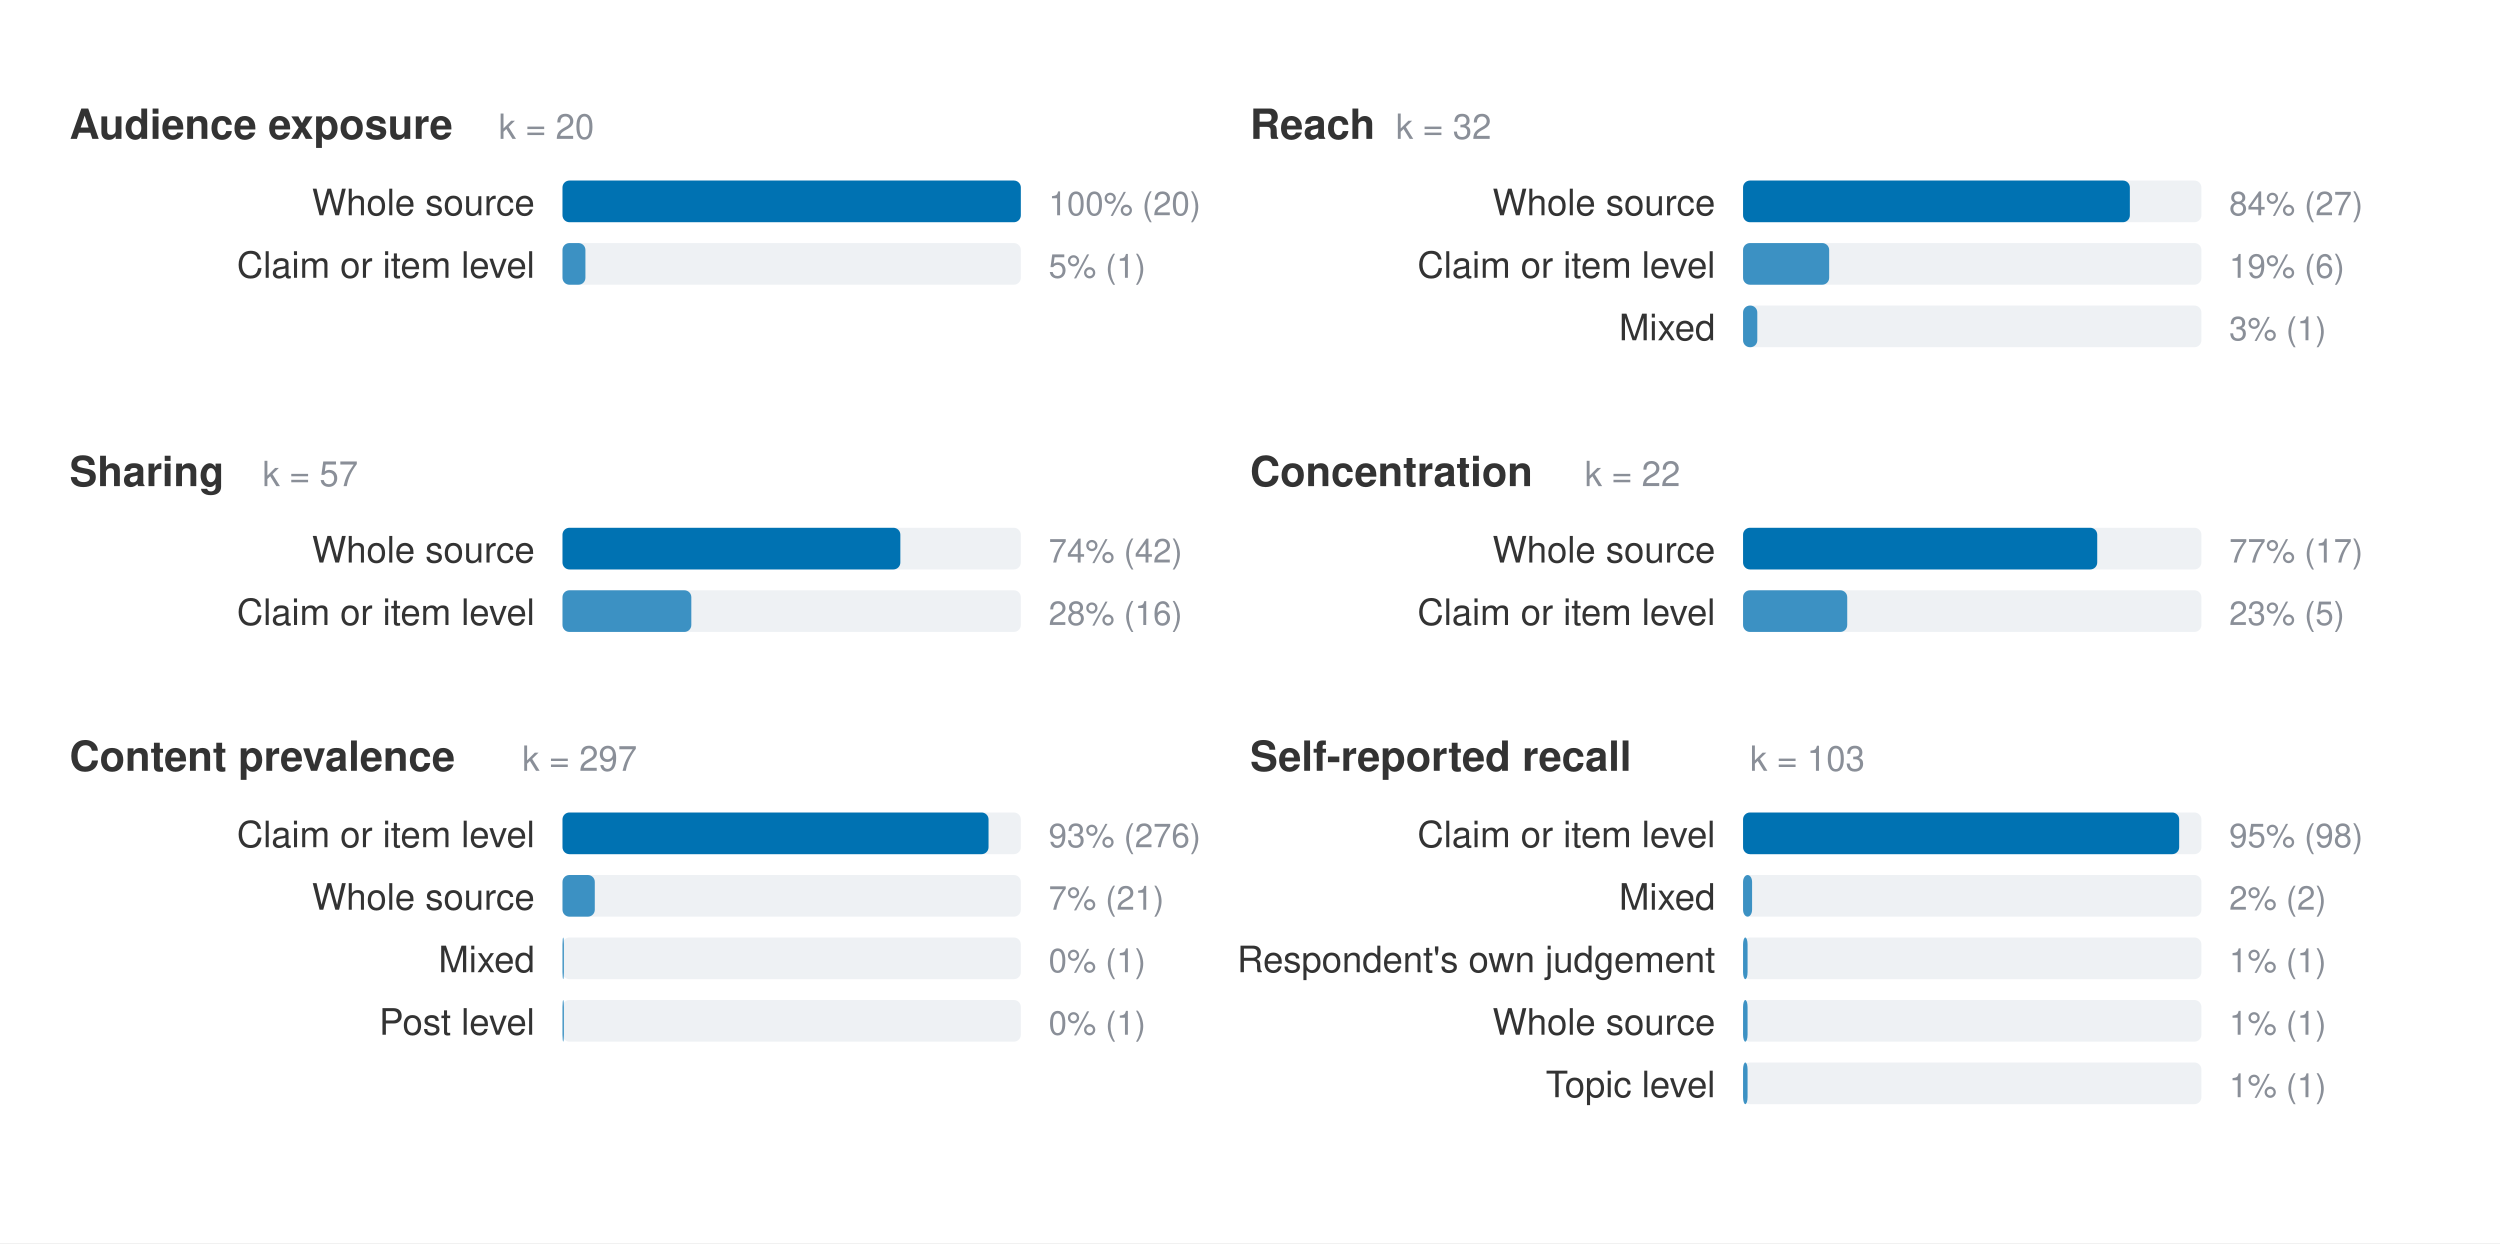
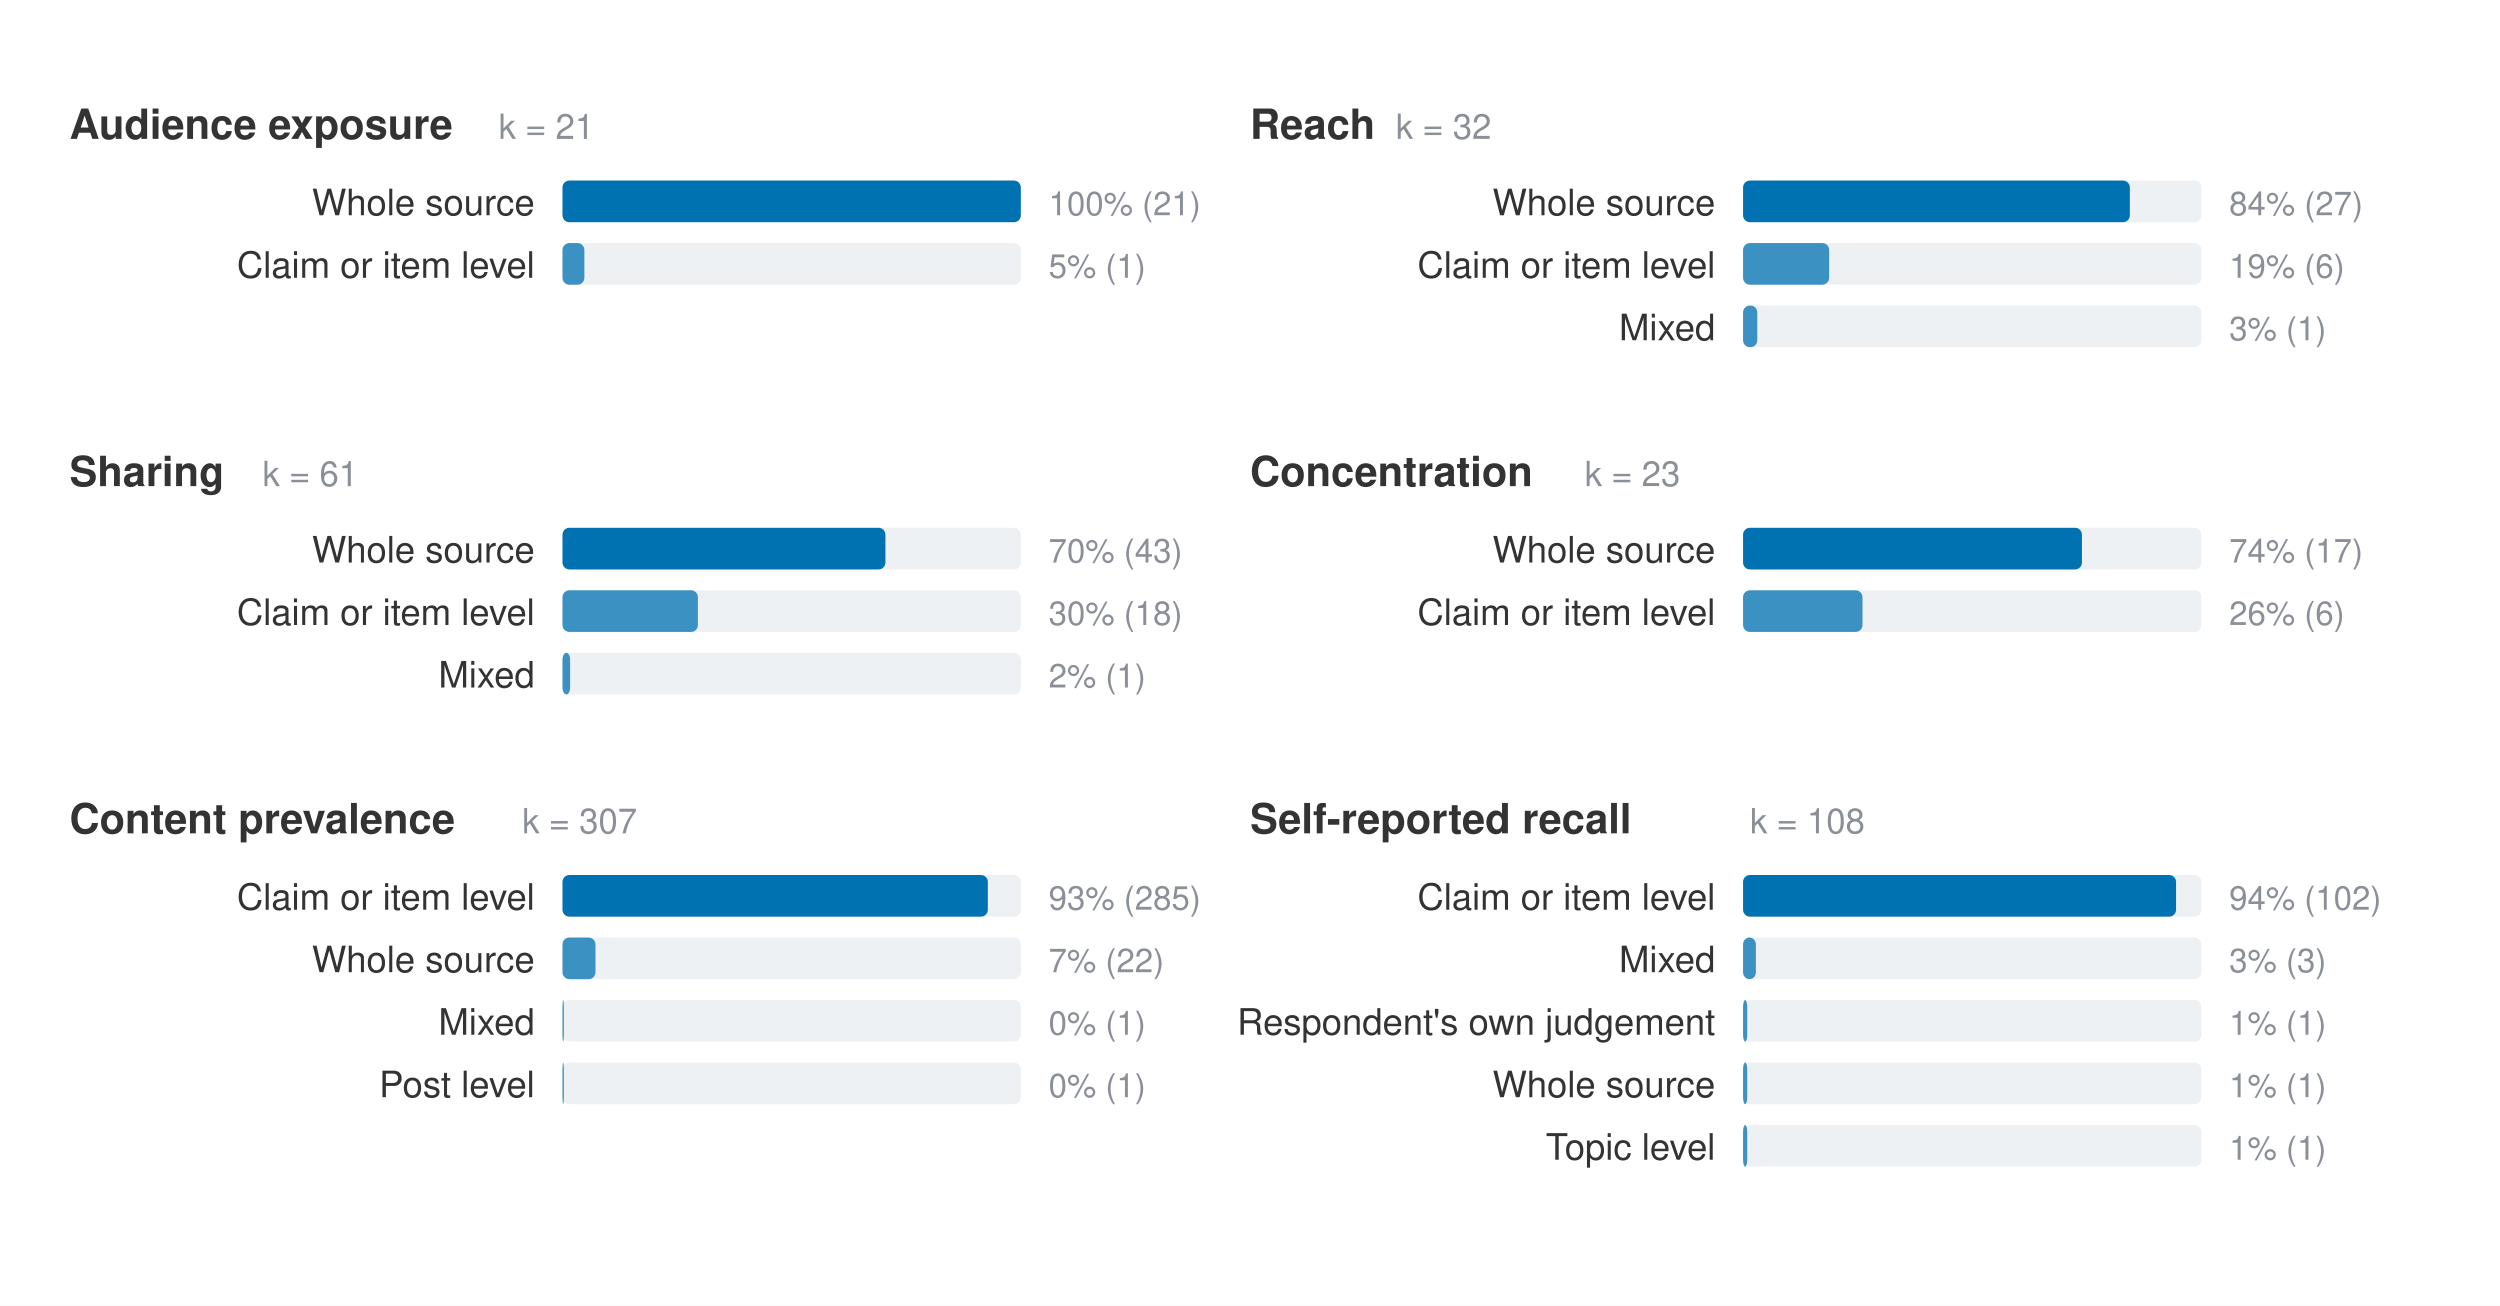
- <svg xmlns="http://www.w3.org/2000/svg" width="720" height="358" font-family="Helvetica,Arial,sans-serif">
-   <rect width="720" height="358" fill="#fff" />
+ <svg xmlns="http://www.w3.org/2000/svg" width="720" height="376" font-family="Helvetica,Arial,sans-serif">
+   <rect width="720" height="376" fill="#fff" />
  <text x="20" y="40" font-size="12" font-weight="bold" fill="#333333">Audience exposure</text>
-   <text x="143.6" y="40" font-size="10" fill="#8a8f98">k = 20</text>
+   <text x="143.6" y="40" font-size="10" fill="#8a8f98">k = 21</text>
  <text x="154" y="62" font-size="10.5" text-anchor="end" fill="#333333">Whole source</text>
  <rect x="162" y="52" width="132" height="12" fill="#eef1f4" rx="2" />
  <rect x="162" y="52" width="132.0" height="12" fill="#0072B2" rx="2" fill-opacity="1" />
-   <text x="302" y="62" font-size="9.5" fill="#8a8f98">100% (20)</text>
+   <text x="302" y="62" font-size="9.5" fill="#8a8f98">100% (21)</text>
  <text x="154" y="80" font-size="10.5" text-anchor="end" fill="#333333">Claim or item level</text>
  <rect x="162" y="70" width="132" height="12" fill="#eef1f4" rx="2" />
-   <rect x="162" y="70" width="6.6" height="12" fill="#0072B2" rx="2" fill-opacity="0.75" />
+   <rect x="162" y="70" width="6.3" height="12" fill="#0072B2" rx="2" fill-opacity="0.75" />
  <text x="302" y="80" font-size="9.5" fill="#8a8f98">5% (1)</text>
  <text x="360" y="40" font-size="12" font-weight="bold" fill="#333333">Reach</text>
  <text x="402.0" y="40" font-size="10" fill="#8a8f98">k = 32</text>
  <text x="494" y="62" font-size="10.5" text-anchor="end" fill="#333333">Whole source</text>
  <rect x="502" y="52" width="132" height="12" fill="#eef1f4" rx="2" />
  <rect x="502" y="52" width="111.4" height="12" fill="#0072B2" rx="2" fill-opacity="1" />
  <text x="642" y="62" font-size="9.5" fill="#8a8f98">84% (27)</text>
  <text x="494" y="80" font-size="10.5" text-anchor="end" fill="#333333">Claim or item level</text>
  <rect x="502" y="70" width="132" height="12" fill="#eef1f4" rx="2" />
  <rect x="502" y="70" width="24.8" height="12" fill="#0072B2" rx="2" fill-opacity="0.75" />
  <text x="642" y="80" font-size="9.5" fill="#8a8f98">19% (6)</text>
  <text x="494" y="98" font-size="10.5" text-anchor="end" fill="#333333">Mixed</text>
  <rect x="502" y="88" width="132" height="12" fill="#eef1f4" rx="2" />
  <rect x="502" y="88" width="4.1" height="12" fill="#0072B2" rx="2" fill-opacity="0.75" />
  <text x="642" y="98" font-size="9.5" fill="#8a8f98">3% (1)</text>
  <text x="20" y="140" font-size="12" font-weight="bold" fill="#333333">Sharing</text>
-   <text x="75.6" y="140" font-size="10" fill="#8a8f98">k = 57</text>
+   <text x="75.6" y="140" font-size="10" fill="#8a8f98">k = 61</text>
  <text x="154" y="162" font-size="10.5" text-anchor="end" fill="#333333">Whole source</text>
  <rect x="162" y="152" width="132" height="12" fill="#eef1f4" rx="2" />
-   <rect x="162" y="152" width="97.3" height="12" fill="#0072B2" rx="2" fill-opacity="1" />
-   <text x="302" y="162" font-size="9.5" fill="#8a8f98">74% (42)</text>
+   <rect x="162" y="152" width="93.0" height="12" fill="#0072B2" rx="2" fill-opacity="1" />
+   <text x="302" y="162" font-size="9.5" fill="#8a8f98">70% (43)</text>
  <text x="154" y="180" font-size="10.5" text-anchor="end" fill="#333333">Claim or item level</text>
  <rect x="162" y="170" width="132" height="12" fill="#eef1f4" rx="2" />
-   <rect x="162" y="170" width="37.1" height="12" fill="#0072B2" rx="2" fill-opacity="0.75" />
-   <text x="302" y="180" font-size="9.5" fill="#8a8f98">28% (16)</text>
+   <rect x="162" y="170" width="39.0" height="12" fill="#0072B2" rx="2" fill-opacity="0.75" />
+   <text x="302" y="180" font-size="9.5" fill="#8a8f98">30% (18)</text>
+   <text x="154" y="198" font-size="10.5" text-anchor="end" fill="#333333">Mixed</text>
+   <rect x="162" y="188" width="132" height="12" fill="#eef1f4" rx="2" />
+   <rect x="162" y="188" width="2.2" height="12" fill="#0072B2" rx="2" fill-opacity="0.75" />
+   <text x="302" y="198" font-size="9.5" fill="#8a8f98">2% (1)</text>
  <text x="360" y="140" font-size="12" font-weight="bold" fill="#333333">Concentration</text>
-   <text x="456.4" y="140" font-size="10" fill="#8a8f98">k = 22</text>
+   <text x="456.4" y="140" font-size="10" fill="#8a8f98">k = 23</text>
  <text x="494" y="162" font-size="10.5" text-anchor="end" fill="#333333">Whole source</text>
  <rect x="502" y="152" width="132" height="12" fill="#eef1f4" rx="2" />
-   <rect x="502" y="152" width="102.0" height="12" fill="#0072B2" rx="2" fill-opacity="1" />
-   <text x="642" y="162" font-size="9.5" fill="#8a8f98">77% (17)</text>
+   <rect x="502" y="152" width="97.6" height="12" fill="#0072B2" rx="2" fill-opacity="1" />
+   <text x="642" y="162" font-size="9.5" fill="#8a8f98">74% (17)</text>
  <text x="494" y="180" font-size="10.5" text-anchor="end" fill="#333333">Claim or item level</text>
  <rect x="502" y="170" width="132" height="12" fill="#eef1f4" rx="2" />
-   <rect x="502" y="170" width="30.0" height="12" fill="#0072B2" rx="2" fill-opacity="0.75" />
-   <text x="642" y="180" font-size="9.5" fill="#8a8f98">23% (5)</text>
-   <text x="20" y="222" font-size="12" font-weight="bold" fill="#333333">Content prevalence</text>
-   <text x="150.4" y="222" font-size="10" fill="#8a8f98">k = 297</text>
-   <text x="154" y="244" font-size="10.5" text-anchor="end" fill="#333333">Claim or item level</text>
-   <rect x="162" y="234" width="132" height="12" fill="#eef1f4" rx="2" />
-   <rect x="162" y="234" width="122.7" height="12" fill="#0072B2" rx="2" fill-opacity="1" />
-   <text x="302" y="244" font-size="9.5" fill="#8a8f98">93% (276)</text>
-   <text x="154" y="262" font-size="10.5" text-anchor="end" fill="#333333">Whole source</text>
+   <rect x="502" y="170" width="34.4" height="12" fill="#0072B2" rx="2" fill-opacity="0.75" />
+   <text x="642" y="180" font-size="9.5" fill="#8a8f98">26% (6)</text>
+   <text x="20" y="240" font-size="12" font-weight="bold" fill="#333333">Content prevalence</text>
+   <text x="150.4" y="240" font-size="10" fill="#8a8f98">k = 307</text>
+   <text x="154" y="262" font-size="10.5" text-anchor="end" fill="#333333">Claim or item level</text>
  <rect x="162" y="252" width="132" height="12" fill="#eef1f4" rx="2" />
-   <rect x="162" y="252" width="9.3" height="12" fill="#0072B2" rx="2" fill-opacity="0.75" />
-   <text x="302" y="262" font-size="9.5" fill="#8a8f98">7% (21)</text>
-   <text x="154" y="280" font-size="10.5" text-anchor="end" fill="#333333">Mixed</text>
+   <rect x="162" y="252" width="122.5" height="12" fill="#0072B2" rx="2" fill-opacity="1" />
+   <text x="302" y="262" font-size="9.5" fill="#8a8f98">93% (285)</text>
+   <text x="154" y="280" font-size="10.5" text-anchor="end" fill="#333333">Whole source</text>
  <rect x="162" y="270" width="132" height="12" fill="#eef1f4" rx="2" />
-   <rect x="162" y="270" width="0.4" height="12" fill="#0072B2" rx="2" fill-opacity="0.75" />
-   <text x="302" y="280" font-size="9.5" fill="#8a8f98">0% (1)</text>
-   <text x="154" y="298" font-size="10.5" text-anchor="end" fill="#333333">Post level</text>
+   <rect x="162" y="270" width="9.5" height="12" fill="#0072B2" rx="2" fill-opacity="0.75" />
+   <text x="302" y="280" font-size="9.5" fill="#8a8f98">7% (22)</text>
+   <text x="154" y="298" font-size="10.5" text-anchor="end" fill="#333333">Mixed</text>
  <rect x="162" y="288" width="132" height="12" fill="#eef1f4" rx="2" />
  <rect x="162" y="288" width="0.4" height="12" fill="#0072B2" rx="2" fill-opacity="0.75" />
  <text x="302" y="298" font-size="9.5" fill="#8a8f98">0% (1)</text>
-   <text x="360" y="222" font-size="12" font-weight="bold" fill="#333333">Self-reported recall</text>
-   <text x="504.0" y="222" font-size="10" fill="#8a8f98">k = 103</text>
-   <text x="494" y="244" font-size="10.5" text-anchor="end" fill="#333333">Claim or item level</text>
-   <rect x="502" y="234" width="132" height="12" fill="#eef1f4" rx="2" />
-   <rect x="502" y="234" width="125.6" height="12" fill="#0072B2" rx="2" fill-opacity="1" />
-   <text x="642" y="244" font-size="9.5" fill="#8a8f98">95% (98)</text>
-   <text x="494" y="262" font-size="10.5" text-anchor="end" fill="#333333">Mixed</text>
+   <text x="154" y="316" font-size="10.5" text-anchor="end" fill="#333333">Post level</text>
+   <rect x="162" y="306" width="132" height="12" fill="#eef1f4" rx="2" />
+   <rect x="162" y="306" width="0.4" height="12" fill="#0072B2" rx="2" fill-opacity="0.75" />
+   <text x="302" y="316" font-size="9.5" fill="#8a8f98">0% (1)</text>
+   <text x="360" y="240" font-size="12" font-weight="bold" fill="#333333">Self-reported recall</text>
+   <text x="504.0" y="240" font-size="10" fill="#8a8f98">k = 108</text>
+   <text x="494" y="262" font-size="10.5" text-anchor="end" fill="#333333">Claim or item level</text>
  <rect x="502" y="252" width="132" height="12" fill="#eef1f4" rx="2" />
-   <rect x="502" y="252" width="2.6" height="12" fill="#0072B2" rx="2" fill-opacity="0.75" />
-   <text x="642" y="262" font-size="9.5" fill="#8a8f98">2% (2)</text>
-   <text x="494" y="280" font-size="10.5" text-anchor="end" fill="#333333">Respondent's own judgement</text>
+   <rect x="502" y="252" width="124.7" height="12" fill="#0072B2" rx="2" fill-opacity="1" />
+   <text x="642" y="262" font-size="9.5" fill="#8a8f98">94% (102)</text>
+   <text x="494" y="280" font-size="10.5" text-anchor="end" fill="#333333">Mixed</text>
  <rect x="502" y="270" width="132" height="12" fill="#eef1f4" rx="2" />
-   <rect x="502" y="270" width="1.3" height="12" fill="#0072B2" rx="2" fill-opacity="0.75" />
-   <text x="642" y="280" font-size="9.5" fill="#8a8f98">1% (1)</text>
-   <text x="494" y="298" font-size="10.5" text-anchor="end" fill="#333333">Whole source</text>
+   <rect x="502" y="270" width="3.7" height="12" fill="#0072B2" rx="2" fill-opacity="0.75" />
+   <text x="642" y="280" font-size="9.5" fill="#8a8f98">3% (3)</text>
+   <text x="494" y="298" font-size="10.5" text-anchor="end" fill="#333333">Respondent's own judgement</text>
  <rect x="502" y="288" width="132" height="12" fill="#eef1f4" rx="2" />
-   <rect x="502" y="288" width="1.3" height="12" fill="#0072B2" rx="2" fill-opacity="0.75" />
+   <rect x="502" y="288" width="1.2" height="12" fill="#0072B2" rx="2" fill-opacity="0.75" />
  <text x="642" y="298" font-size="9.5" fill="#8a8f98">1% (1)</text>
-   <text x="494" y="316" font-size="10.5" text-anchor="end" fill="#333333">Topic level</text>
+   <text x="494" y="316" font-size="10.5" text-anchor="end" fill="#333333">Whole source</text>
  <rect x="502" y="306" width="132" height="12" fill="#eef1f4" rx="2" />
-   <rect x="502" y="306" width="1.3" height="12" fill="#0072B2" rx="2" fill-opacity="0.75" />
+   <rect x="502" y="306" width="1.2" height="12" fill="#0072B2" rx="2" fill-opacity="0.75" />
  <text x="642" y="316" font-size="9.5" fill="#8a8f98">1% (1)</text>
+   <text x="494" y="334" font-size="10.5" text-anchor="end" fill="#333333">Topic level</text>
+   <rect x="502" y="324" width="132" height="12" fill="#eef1f4" rx="2" />
+   <rect x="502" y="324" width="1.2" height="12" fill="#0072B2" rx="2" fill-opacity="0.75" />
+   <text x="642" y="334" font-size="9.5" fill="#8a8f98">1% (1)</text>
</svg>
